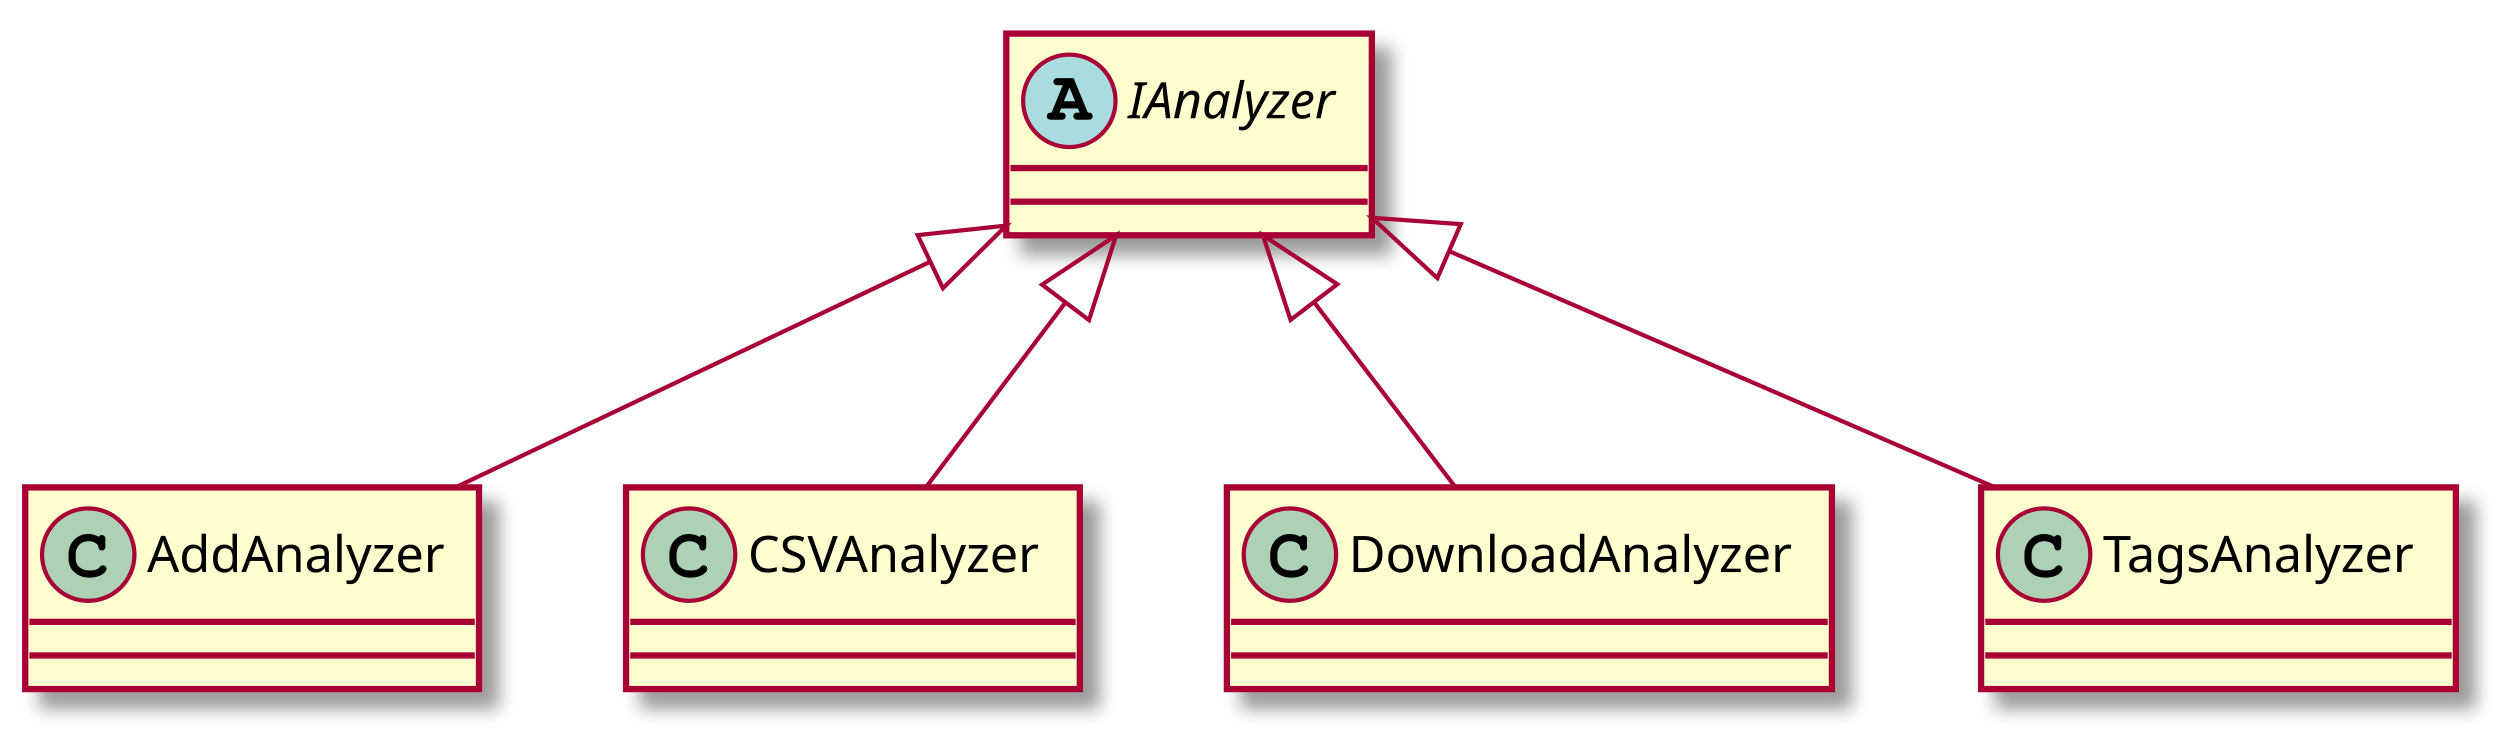
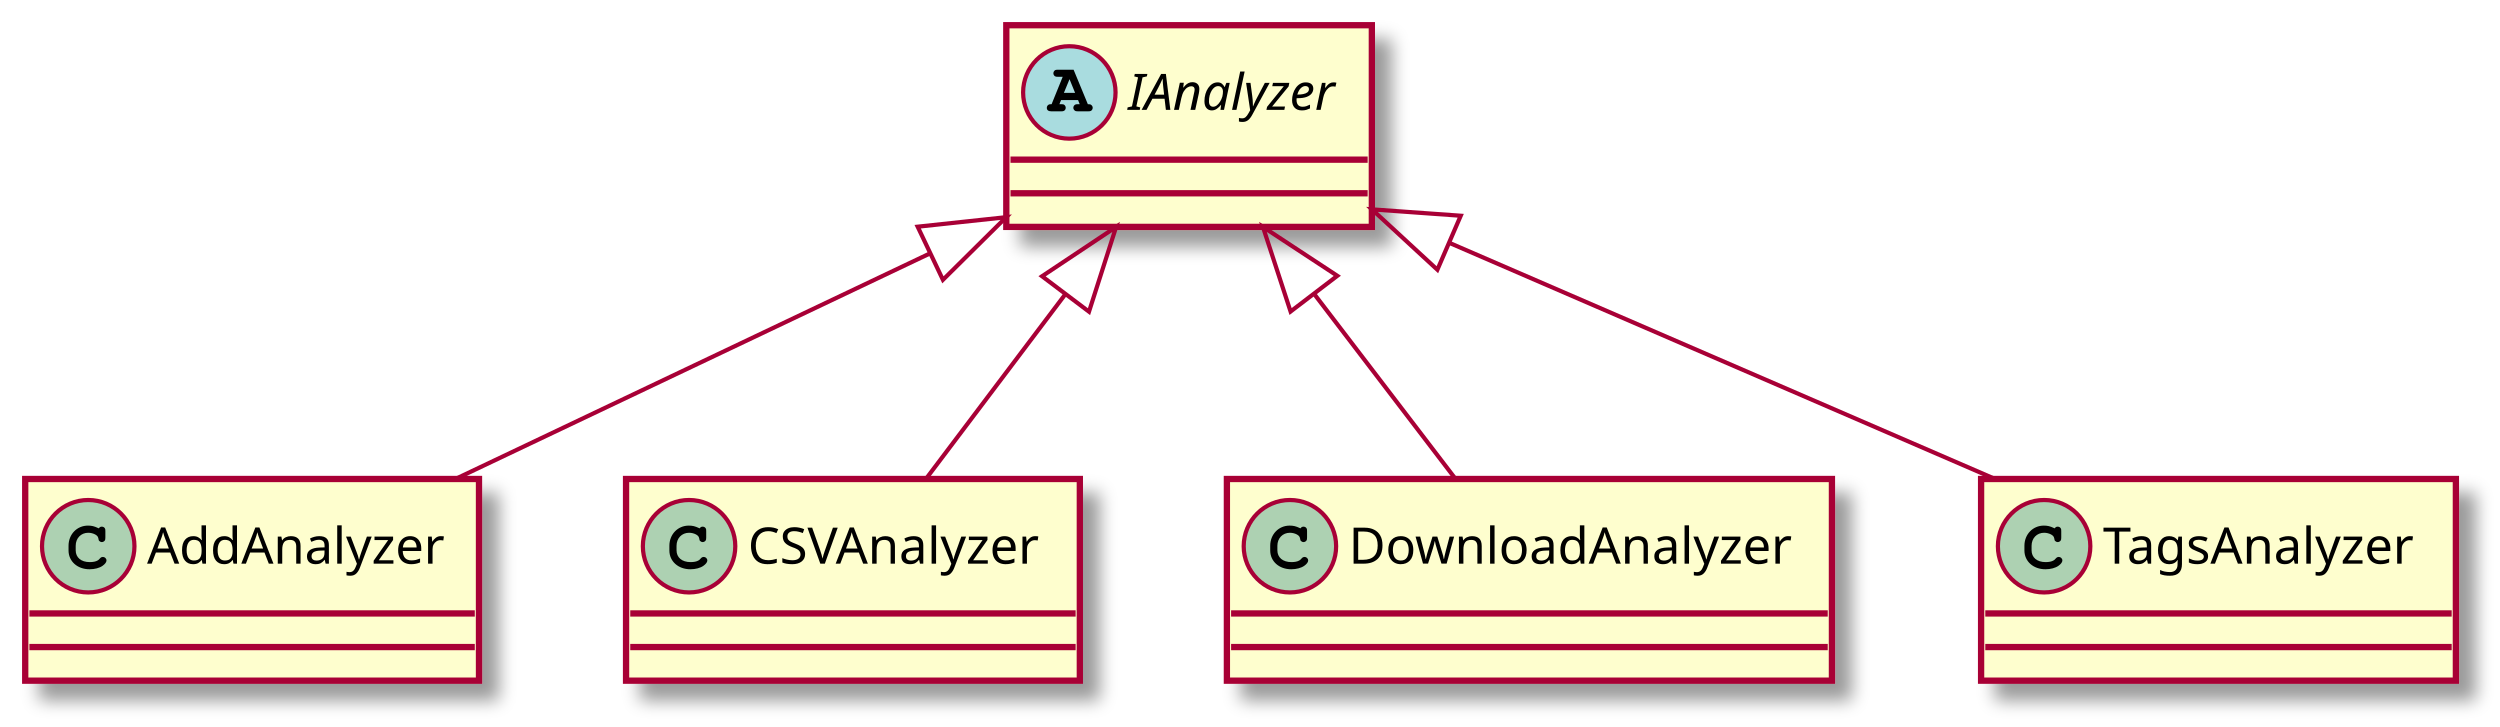
- <svg xmlns="http://www.w3.org/2000/svg" contentScriptType="application/ecmascript" contentStyleType="text/css" height="175px" preserveAspectRatio="none" style="width:595px;height:175px;" version="1.1" viewBox="0 0 595 175" width="595px" zoomAndPan="magnify">
+ <svg xmlns="http://www.w3.org/2000/svg" contentScriptType="application/ecmascript" contentStyleType="text/css" height="173px" preserveAspectRatio="none" style="width:595px;height:173px;" version="1.1" viewBox="0 0 595 173" width="595px" zoomAndPan="magnify">
  <defs>
    <filter height="300%" id="f5a38baz6wgca" width="300%" x="-1" y="-1">
      <feGaussianBlur result="blurOut" stdDeviation="2.0" />
      <feColorMatrix in="blurOut" result="blurOut2" type="matrix" values="0 0 0 0 0 0 0 0 0 0 0 0 0 0 0 0 0 0 .4 0" />
      <feOffset dx="4.0" dy="4.0" in="blurOut2" result="blurOut3" />
      <feBlend in="SourceGraphic" in2="blurOut3" mode="normal" />
    </filter>
  </defs>
  <g>
-     <rect fill="#FEFECE" filter="url(#f5a38baz6wgca)" height="48" id="IAnalyzer" style="stroke: #A80036; stroke-width: 1.5;" width="87" x="239.5" y="8" />
-     <ellipse cx="254.5" cy="24" fill="#A9DCDF" rx="11" ry="11" style="stroke: #A80036; stroke-width: 1.0;" />
-     <path d="M256.578,25.812 L256.969,26.797 L256.578,26.797 C256.125,26.797 256.016,26.812 255.859,26.922 C255.609,27.078 255.453,27.359 255.453,27.656 C255.453,27.922 255.594,28.172 255.812,28.328 C255.953,28.453 256.156,28.5 256.578,28.5 L258.938,28.5 C259.297,28.5 259.516,28.469 259.656,28.375 C259.906,28.234 260.062,27.938 260.062,27.656 C260.062,27.375 259.922,27.125 259.703,26.969 C259.531,26.828 259.375,26.797 258.906,26.797 L255.516,18.594 L251.844,18.594 C251.391,18.594 251.266,18.609 251.109,18.703 C250.859,18.875 250.703,19.156 250.703,19.438 C250.703,19.719 250.844,19.969 251.062,20.141 C251.234,20.25 251.406,20.281 251.844,20.281 L252.922,20.281 L250.281,26.797 C249.859,26.797 249.703,26.812 249.547,26.922 C249.297,27.078 249.141,27.359 249.141,27.656 C249.141,28.219 249.516,28.5 250.266,28.5 L252.531,28.5 C252.891,28.5 253.109,28.469 253.234,28.375 C253.5,28.234 253.641,27.938 253.641,27.656 C253.641,27.375 253.516,27.125 253.297,26.953 C253.125,26.828 252.984,26.797 252.531,26.797 L252.141,26.797 L252.531,25.812 L256.578,25.812 Z M255.875,24.109 L253.203,24.109 L254.547,20.844 L255.875,24.109 Z " />
-     <text fill="#000000" font-family="sans-serif" font-size="12" font-style="italic" lengthAdjust="spacingAndGlyphs" textLength="55" x="268.5" y="28.154">IAnalyzer</text>
-     <line style="stroke: #A80036; stroke-width: 1.5;" x1="240.5" x2="325.5" y1="40" y2="40" />
-     <line style="stroke: #A80036; stroke-width: 1.5;" x1="240.5" x2="325.5" y1="48" y2="48" />
-     <rect fill="#FEFECE" filter="url(#f5a38baz6wgca)" height="48" id="AddAnalyzer" style="stroke: #A80036; stroke-width: 1.5;" width="108" x="6" y="116" />
-     <ellipse cx="21" cy="132" fill="#ADD1B2" rx="11" ry="11" style="stroke: #A80036; stroke-width: 1.0;" />
-     <path d="M23.344,127.672 C22.406,127.234 21.812,127.094 20.938,127.094 C18.312,127.094 16.312,129.172 16.312,131.891 L16.312,133.016 C16.312,135.594 18.422,137.484 21.312,137.484 C22.531,137.484 23.688,137.188 24.438,136.641 C25.016,136.234 25.344,135.781 25.344,135.391 C25.344,134.938 24.953,134.547 24.484,134.547 C24.266,134.547 24.062,134.625 23.875,134.812 C23.422,135.297 23.422,135.297 23.234,135.391 C22.812,135.656 22.125,135.781 21.359,135.781 C19.312,135.781 18.016,134.688 18.016,132.984 L18.016,131.891 C18.016,130.109 19.266,128.797 21,128.797 C21.578,128.797 22.188,128.953 22.656,129.203 C23.141,129.484 23.312,129.703 23.406,130.109 C23.469,130.516 23.5,130.641 23.641,130.766 C23.781,130.906 24.016,131.016 24.234,131.016 C24.5,131.016 24.766,130.875 24.938,130.656 C25.047,130.5 25.078,130.312 25.078,129.891 L25.078,128.469 C25.078,128.031 25.062,127.906 24.969,127.75 C24.812,127.484 24.531,127.344 24.234,127.344 C23.938,127.344 23.734,127.438 23.516,127.75 L23.344,127.672 Z " />
-     <text fill="#000000" font-family="sans-serif" font-size="12" lengthAdjust="spacingAndGlyphs" textLength="76" x="35" y="136.154">AddAnalyzer</text>
-     <line style="stroke: #A80036; stroke-width: 1.5;" x1="7" x2="113" y1="148" y2="148" />
-     <line style="stroke: #A80036; stroke-width: 1.5;" x1="7" x2="113" y1="156" y2="156" />
-     <rect fill="#FEFECE" filter="url(#f5a38baz6wgca)" height="48" id="CSVAnalyzer" style="stroke: #A80036; stroke-width: 1.5;" width="108" x="149" y="116" />
-     <ellipse cx="164" cy="132" fill="#ADD1B2" rx="11" ry="11" style="stroke: #A80036; stroke-width: 1.0;" />
-     <path d="M166.344,127.672 C165.406,127.234 164.812,127.094 163.938,127.094 C161.312,127.094 159.312,129.172 159.312,131.891 L159.312,133.016 C159.312,135.594 161.422,137.484 164.312,137.484 C165.531,137.484 166.688,137.188 167.438,136.641 C168.016,136.234 168.344,135.781 168.344,135.391 C168.344,134.938 167.953,134.547 167.484,134.547 C167.266,134.547 167.062,134.625 166.875,134.812 C166.422,135.297 166.422,135.297 166.234,135.391 C165.812,135.656 165.125,135.781 164.359,135.781 C162.312,135.781 161.016,134.688 161.016,132.984 L161.016,131.891 C161.016,130.109 162.266,128.797 164,128.797 C164.578,128.797 165.188,128.953 165.656,129.203 C166.141,129.484 166.312,129.703 166.406,130.109 C166.469,130.516 166.5,130.641 166.641,130.766 C166.781,130.906 167.016,131.016 167.234,131.016 C167.5,131.016 167.766,130.875 167.938,130.656 C168.047,130.5 168.078,130.312 168.078,129.891 L168.078,128.469 C168.078,128.031 168.062,127.906 167.969,127.75 C167.812,127.484 167.531,127.344 167.234,127.344 C166.938,127.344 166.734,127.438 166.516,127.75 L166.344,127.672 Z " />
-     <text fill="#000000" font-family="sans-serif" font-size="12" lengthAdjust="spacingAndGlyphs" textLength="76" x="178" y="136.154">CSVAnalyzer</text>
-     <line style="stroke: #A80036; stroke-width: 1.5;" x1="150" x2="256" y1="148" y2="148" />
-     <line style="stroke: #A80036; stroke-width: 1.5;" x1="150" x2="256" y1="156" y2="156" />
-     <rect fill="#FEFECE" filter="url(#f5a38baz6wgca)" height="48" id="DownloadAnalyzer" style="stroke: #A80036; stroke-width: 1.5;" width="144" x="292" y="116" />
-     <ellipse cx="307" cy="132" fill="#ADD1B2" rx="11" ry="11" style="stroke: #A80036; stroke-width: 1.0;" />
-     <path d="M309.344,127.672 C308.406,127.234 307.812,127.094 306.938,127.094 C304.312,127.094 302.312,129.172 302.312,131.891 L302.312,133.016 C302.312,135.594 304.422,137.484 307.312,137.484 C308.531,137.484 309.688,137.188 310.438,136.641 C311.016,136.234 311.344,135.781 311.344,135.391 C311.344,134.938 310.953,134.547 310.484,134.547 C310.266,134.547 310.062,134.625 309.875,134.812 C309.422,135.297 309.422,135.297 309.234,135.391 C308.812,135.656 308.125,135.781 307.359,135.781 C305.312,135.781 304.016,134.688 304.016,132.984 L304.016,131.891 C304.016,130.109 305.266,128.797 307,128.797 C307.578,128.797 308.188,128.953 308.656,129.203 C309.141,129.484 309.312,129.703 309.406,130.109 C309.469,130.516 309.5,130.641 309.641,130.766 C309.781,130.906 310.016,131.016 310.234,131.016 C310.5,131.016 310.766,130.875 310.938,130.656 C311.047,130.5 311.078,130.312 311.078,129.891 L311.078,128.469 C311.078,128.031 311.062,127.906 310.969,127.75 C310.812,127.484 310.531,127.344 310.234,127.344 C309.938,127.344 309.734,127.438 309.516,127.75 L309.344,127.672 Z " />
-     <text fill="#000000" font-family="sans-serif" font-size="12" lengthAdjust="spacingAndGlyphs" textLength="112" x="321" y="136.154">DownloadAnalyzer</text>
-     <line style="stroke: #A80036; stroke-width: 1.5;" x1="293" x2="435" y1="148" y2="148" />
-     <line style="stroke: #A80036; stroke-width: 1.5;" x1="293" x2="435" y1="156" y2="156" />
-     <rect fill="#FEFECE" filter="url(#f5a38baz6wgca)" height="48" id="TagsAnalyzer" style="stroke: #A80036; stroke-width: 1.5;" width="113" x="471.5" y="116" />
-     <ellipse cx="486.5" cy="132" fill="#ADD1B2" rx="11" ry="11" style="stroke: #A80036; stroke-width: 1.0;" />
-     <path d="M488.844,127.672 C487.906,127.234 487.312,127.094 486.438,127.094 C483.812,127.094 481.812,129.172 481.812,131.891 L481.812,133.016 C481.812,135.594 483.922,137.484 486.812,137.484 C488.031,137.484 489.188,137.188 489.938,136.641 C490.516,136.234 490.844,135.781 490.844,135.391 C490.844,134.938 490.453,134.547 489.984,134.547 C489.766,134.547 489.562,134.625 489.375,134.812 C488.922,135.297 488.922,135.297 488.734,135.391 C488.312,135.656 487.625,135.781 486.859,135.781 C484.812,135.781 483.516,134.688 483.516,132.984 L483.516,131.891 C483.516,130.109 484.766,128.797 486.5,128.797 C487.078,128.797 487.688,128.953 488.156,129.203 C488.641,129.484 488.812,129.703 488.906,130.109 C488.969,130.516 489,130.641 489.141,130.766 C489.281,130.906 489.516,131.016 489.734,131.016 C490,131.016 490.266,130.875 490.438,130.656 C490.547,130.5 490.578,130.312 490.578,129.891 L490.578,128.469 C490.578,128.031 490.562,127.906 490.469,127.75 C490.312,127.484 490.031,127.344 489.734,127.344 C489.438,127.344 489.234,127.438 489.016,127.75 L488.844,127.672 Z " />
-     <text fill="#000000" font-family="sans-serif" font-size="12" lengthAdjust="spacingAndGlyphs" textLength="81" x="500.5" y="136.154">TagsAnalyzer</text>
-     <line style="stroke: #A80036; stroke-width: 1.5;" x1="472.5" x2="583.5" y1="148" y2="148" />
-     <line style="stroke: #A80036; stroke-width: 1.5;" x1="472.5" x2="583.5" y1="156" y2="156" />
-     <path d="M221.218,62.367 C185.621,79.288 141.522,100.249 108.449,115.971 " fill="none" id="IAnalyzer&lt;-AddAnalyzer" style="stroke: #A80036; stroke-width: 1.0;" />
-     <polygon fill="none" points="218.406,55.954,239.474,53.69,224.416,68.598,218.406,55.954" style="stroke: #A80036; stroke-width: 1.0;" />
-     <path d="M253.431,72.178 C242.397,86.799 230.223,102.93 220.601,115.678 " fill="none" id="IAnalyzer&lt;-CSVAnalyzer" style="stroke: #A80036; stroke-width: 1.0;" />
-     <polygon fill="none" points="248.006,67.747,265.641,56,259.18,76.181,248.006,67.747" style="stroke: #A80036; stroke-width: 1.0;" />
-     <path d="M312.938,72.178 C324.111,86.799 336.437,102.93 346.179,115.678 " fill="none" id="IAnalyzer&lt;-DownloadAnalyzer" style="stroke: #A80036; stroke-width: 1.0;" />
-     <polygon fill="none" points="307.157,76.142,300.576,56,318.281,67.642,307.157,76.142" style="stroke: #A80036; stroke-width: 1.0;" />
-     <path d="M345.116,59.875 C385.091,77.17 436.507,99.415 474.636,115.912 " fill="none" id="IAnalyzer&lt;-TagsAnalyzer" style="stroke: #A80036; stroke-width: 1.0;" />
-     <polygon fill="none" points="342.095,66.195,326.519,51.829,347.654,53.346,342.095,66.195" style="stroke: #A80036; stroke-width: 1.0;" />
+     <rect fill="#FEFECE" filter="url(#f5a38baz6wgca)" height="48" id="IAnalyzer" style="stroke: #A80036; stroke-width: 1.5;" width="87" x="239.5" y="6" />
+     <ellipse cx="254.5" cy="22" fill="#A9DCDF" rx="11" ry="11" style="stroke: #A80036; stroke-width: 1.0;" />
+     <path d="M256.578,23.812 L256.969,24.797 L256.578,24.797 C256.125,24.797 256.016,24.812 255.859,24.922 C255.609,25.078 255.453,25.359 255.453,25.656 C255.453,25.922 255.594,26.172 255.812,26.328 C255.953,26.453 256.156,26.5 256.578,26.5 L258.938,26.5 C259.297,26.5 259.516,26.469 259.656,26.375 C259.906,26.234 260.062,25.938 260.062,25.656 C260.062,25.375 259.922,25.125 259.703,24.969 C259.531,24.828 259.375,24.797 258.906,24.797 L255.516,16.594 L251.844,16.594 C251.391,16.594 251.266,16.609 251.109,16.703 C250.859,16.875 250.703,17.156 250.703,17.438 C250.703,17.719 250.844,17.969 251.062,18.141 C251.234,18.25 251.406,18.281 251.844,18.281 L252.922,18.281 L250.281,24.797 C249.859,24.797 249.703,24.812 249.547,24.922 C249.297,25.078 249.141,25.359 249.141,25.656 C249.141,26.219 249.516,26.5 250.266,26.5 L252.531,26.5 C252.891,26.5 253.109,26.469 253.234,26.375 C253.5,26.234 253.641,25.938 253.641,25.656 C253.641,25.375 253.516,25.125 253.297,24.953 C253.125,24.828 252.984,24.797 252.531,24.797 L252.141,24.797 L252.531,23.812 L256.578,23.812 Z M255.875,22.109 L253.203,22.109 L254.547,18.844 L255.875,22.109 Z " />
+     <text fill="#000000" font-family="sans-serif" font-size="12" font-style="italic" lengthAdjust="spacingAndGlyphs" textLength="55" x="268.5" y="26.154">IAnalyzer</text>
+     <line style="stroke: #A80036; stroke-width: 1.5;" x1="240.5" x2="325.5" y1="38" y2="38" />
+     <line style="stroke: #A80036; stroke-width: 1.5;" x1="240.5" x2="325.5" y1="46" y2="46" />
+     <rect fill="#FEFECE" filter="url(#f5a38baz6wgca)" height="48" id="AddAnalyzer" style="stroke: #A80036; stroke-width: 1.5;" width="108" x="6" y="114" />
+     <ellipse cx="21" cy="130" fill="#ADD1B2" rx="11" ry="11" style="stroke: #A80036; stroke-width: 1.0;" />
+     <path d="M23.344,125.672 C22.406,125.234 21.812,125.094 20.938,125.094 C18.312,125.094 16.312,127.172 16.312,129.891 L16.312,131.016 C16.312,133.594 18.422,135.484 21.312,135.484 C22.531,135.484 23.688,135.188 24.438,134.641 C25.016,134.234 25.344,133.781 25.344,133.391 C25.344,132.938 24.953,132.547 24.484,132.547 C24.266,132.547 24.062,132.625 23.875,132.812 C23.422,133.297 23.422,133.297 23.234,133.391 C22.812,133.656 22.125,133.781 21.359,133.781 C19.312,133.781 18.016,132.688 18.016,130.984 L18.016,129.891 C18.016,128.109 19.266,126.797 21,126.797 C21.578,126.797 22.188,126.953 22.656,127.203 C23.141,127.484 23.312,127.703 23.406,128.109 C23.469,128.516 23.5,128.641 23.641,128.766 C23.781,128.906 24.016,129.016 24.234,129.016 C24.5,129.016 24.766,128.875 24.938,128.656 C25.047,128.5 25.078,128.312 25.078,127.891 L25.078,126.469 C25.078,126.031 25.062,125.906 24.969,125.75 C24.812,125.484 24.531,125.344 24.234,125.344 C23.938,125.344 23.734,125.438 23.516,125.75 L23.344,125.672 Z " />
+     <text fill="#000000" font-family="sans-serif" font-size="12" lengthAdjust="spacingAndGlyphs" textLength="76" x="35" y="134.154">AddAnalyzer</text>
+     <line style="stroke: #A80036; stroke-width: 1.5;" x1="7" x2="113" y1="146" y2="146" />
+     <line style="stroke: #A80036; stroke-width: 1.5;" x1="7" x2="113" y1="154" y2="154" />
+     <rect fill="#FEFECE" filter="url(#f5a38baz6wgca)" height="48" id="CSVAnalyzer" style="stroke: #A80036; stroke-width: 1.5;" width="108" x="149" y="114" />
+     <ellipse cx="164" cy="130" fill="#ADD1B2" rx="11" ry="11" style="stroke: #A80036; stroke-width: 1.0;" />
+     <path d="M166.344,125.672 C165.406,125.234 164.812,125.094 163.938,125.094 C161.312,125.094 159.312,127.172 159.312,129.891 L159.312,131.016 C159.312,133.594 161.422,135.484 164.312,135.484 C165.531,135.484 166.688,135.188 167.438,134.641 C168.016,134.234 168.344,133.781 168.344,133.391 C168.344,132.938 167.953,132.547 167.484,132.547 C167.266,132.547 167.062,132.625 166.875,132.812 C166.422,133.297 166.422,133.297 166.234,133.391 C165.812,133.656 165.125,133.781 164.359,133.781 C162.312,133.781 161.016,132.688 161.016,130.984 L161.016,129.891 C161.016,128.109 162.266,126.797 164,126.797 C164.578,126.797 165.188,126.953 165.656,127.203 C166.141,127.484 166.312,127.703 166.406,128.109 C166.469,128.516 166.5,128.641 166.641,128.766 C166.781,128.906 167.016,129.016 167.234,129.016 C167.5,129.016 167.766,128.875 167.938,128.656 C168.047,128.5 168.078,128.312 168.078,127.891 L168.078,126.469 C168.078,126.031 168.062,125.906 167.969,125.75 C167.812,125.484 167.531,125.344 167.234,125.344 C166.938,125.344 166.734,125.438 166.516,125.75 L166.344,125.672 Z " />
+     <text fill="#000000" font-family="sans-serif" font-size="12" lengthAdjust="spacingAndGlyphs" textLength="76" x="178" y="134.154">CSVAnalyzer</text>
+     <line style="stroke: #A80036; stroke-width: 1.5;" x1="150" x2="256" y1="146" y2="146" />
+     <line style="stroke: #A80036; stroke-width: 1.5;" x1="150" x2="256" y1="154" y2="154" />
+     <rect fill="#FEFECE" filter="url(#f5a38baz6wgca)" height="48" id="DownloadAnalyzer" style="stroke: #A80036; stroke-width: 1.5;" width="144" x="292" y="114" />
+     <ellipse cx="307" cy="130" fill="#ADD1B2" rx="11" ry="11" style="stroke: #A80036; stroke-width: 1.0;" />
+     <path d="M309.344,125.672 C308.406,125.234 307.812,125.094 306.938,125.094 C304.312,125.094 302.312,127.172 302.312,129.891 L302.312,131.016 C302.312,133.594 304.422,135.484 307.312,135.484 C308.531,135.484 309.688,135.188 310.438,134.641 C311.016,134.234 311.344,133.781 311.344,133.391 C311.344,132.938 310.953,132.547 310.484,132.547 C310.266,132.547 310.062,132.625 309.875,132.812 C309.422,133.297 309.422,133.297 309.234,133.391 C308.812,133.656 308.125,133.781 307.359,133.781 C305.312,133.781 304.016,132.688 304.016,130.984 L304.016,129.891 C304.016,128.109 305.266,126.797 307,126.797 C307.578,126.797 308.188,126.953 308.656,127.203 C309.141,127.484 309.312,127.703 309.406,128.109 C309.469,128.516 309.5,128.641 309.641,128.766 C309.781,128.906 310.016,129.016 310.234,129.016 C310.5,129.016 310.766,128.875 310.938,128.656 C311.047,128.5 311.078,128.312 311.078,127.891 L311.078,126.469 C311.078,126.031 311.062,125.906 310.969,125.75 C310.812,125.484 310.531,125.344 310.234,125.344 C309.938,125.344 309.734,125.438 309.516,125.75 L309.344,125.672 Z " />
+     <text fill="#000000" font-family="sans-serif" font-size="12" lengthAdjust="spacingAndGlyphs" textLength="112" x="321" y="134.154">DownloadAnalyzer</text>
+     <line style="stroke: #A80036; stroke-width: 1.5;" x1="293" x2="435" y1="146" y2="146" />
+     <line style="stroke: #A80036; stroke-width: 1.5;" x1="293" x2="435" y1="154" y2="154" />
+     <rect fill="#FEFECE" filter="url(#f5a38baz6wgca)" height="48" id="TagsAnalyzer" style="stroke: #A80036; stroke-width: 1.5;" width="113" x="471.5" y="114" />
+     <ellipse cx="486.5" cy="130" fill="#ADD1B2" rx="11" ry="11" style="stroke: #A80036; stroke-width: 1.0;" />
+     <path d="M488.844,125.672 C487.906,125.234 487.312,125.094 486.438,125.094 C483.812,125.094 481.812,127.172 481.812,129.891 L481.812,131.016 C481.812,133.594 483.922,135.484 486.812,135.484 C488.031,135.484 489.188,135.188 489.938,134.641 C490.516,134.234 490.844,133.781 490.844,133.391 C490.844,132.938 490.453,132.547 489.984,132.547 C489.766,132.547 489.562,132.625 489.375,132.812 C488.922,133.297 488.922,133.297 488.734,133.391 C488.312,133.656 487.625,133.781 486.859,133.781 C484.812,133.781 483.516,132.688 483.516,130.984 L483.516,129.891 C483.516,128.109 484.766,126.797 486.5,126.797 C487.078,126.797 487.688,126.953 488.156,127.203 C488.641,127.484 488.812,127.703 488.906,128.109 C488.969,128.516 489,128.641 489.141,128.766 C489.281,128.906 489.516,129.016 489.734,129.016 C490,129.016 490.266,128.875 490.438,128.656 C490.547,128.5 490.578,128.312 490.578,127.891 L490.578,126.469 C490.578,126.031 490.562,125.906 490.469,125.75 C490.312,125.484 490.031,125.344 489.734,125.344 C489.438,125.344 489.234,125.438 489.016,125.75 L488.844,125.672 Z " />
+     <text fill="#000000" font-family="sans-serif" font-size="12" lengthAdjust="spacingAndGlyphs" textLength="81" x="500.5" y="134.154">TagsAnalyzer</text>
+     <line style="stroke: #A80036; stroke-width: 1.5;" x1="472.5" x2="583.5" y1="146" y2="146" />
+     <line style="stroke: #A80036; stroke-width: 1.5;" x1="472.5" x2="583.5" y1="154" y2="154" />
+     <path d="M221.218,60.367 C185.621,77.288 141.522,98.249 108.449,113.971 " fill="none" id="IAnalyzer&lt;-AddAnalyzer" style="stroke: #A80036; stroke-width: 1.0;" />
+     <polygon fill="none" points="218.406,53.954,239.474,51.69,224.416,66.598,218.406,53.954" style="stroke: #A80036; stroke-width: 1.0;" />
+     <path d="M253.431,70.178 C242.397,84.799 230.223,100.93 220.601,113.678 " fill="none" id="IAnalyzer&lt;-CSVAnalyzer" style="stroke: #A80036; stroke-width: 1.0;" />
+     <polygon fill="none" points="248.006,65.747,265.641,54,259.18,74.181,248.006,65.747" style="stroke: #A80036; stroke-width: 1.0;" />
+     <path d="M312.938,70.178 C324.111,84.799 336.437,100.93 346.179,113.678 " fill="none" id="IAnalyzer&lt;-DownloadAnalyzer" style="stroke: #A80036; stroke-width: 1.0;" />
+     <polygon fill="none" points="307.157,74.142,300.576,54,318.281,65.642,307.157,74.142" style="stroke: #A80036; stroke-width: 1.0;" />
+     <path d="M345.116,57.875 C385.091,75.17 436.507,97.415 474.636,113.912 " fill="none" id="IAnalyzer&lt;-TagsAnalyzer" style="stroke: #A80036; stroke-width: 1.0;" />
+     <polygon fill="none" points="342.095,64.195,326.519,49.829,347.654,51.346,342.095,64.195" style="stroke: #A80036; stroke-width: 1.0;" />
  </g>
</svg>
